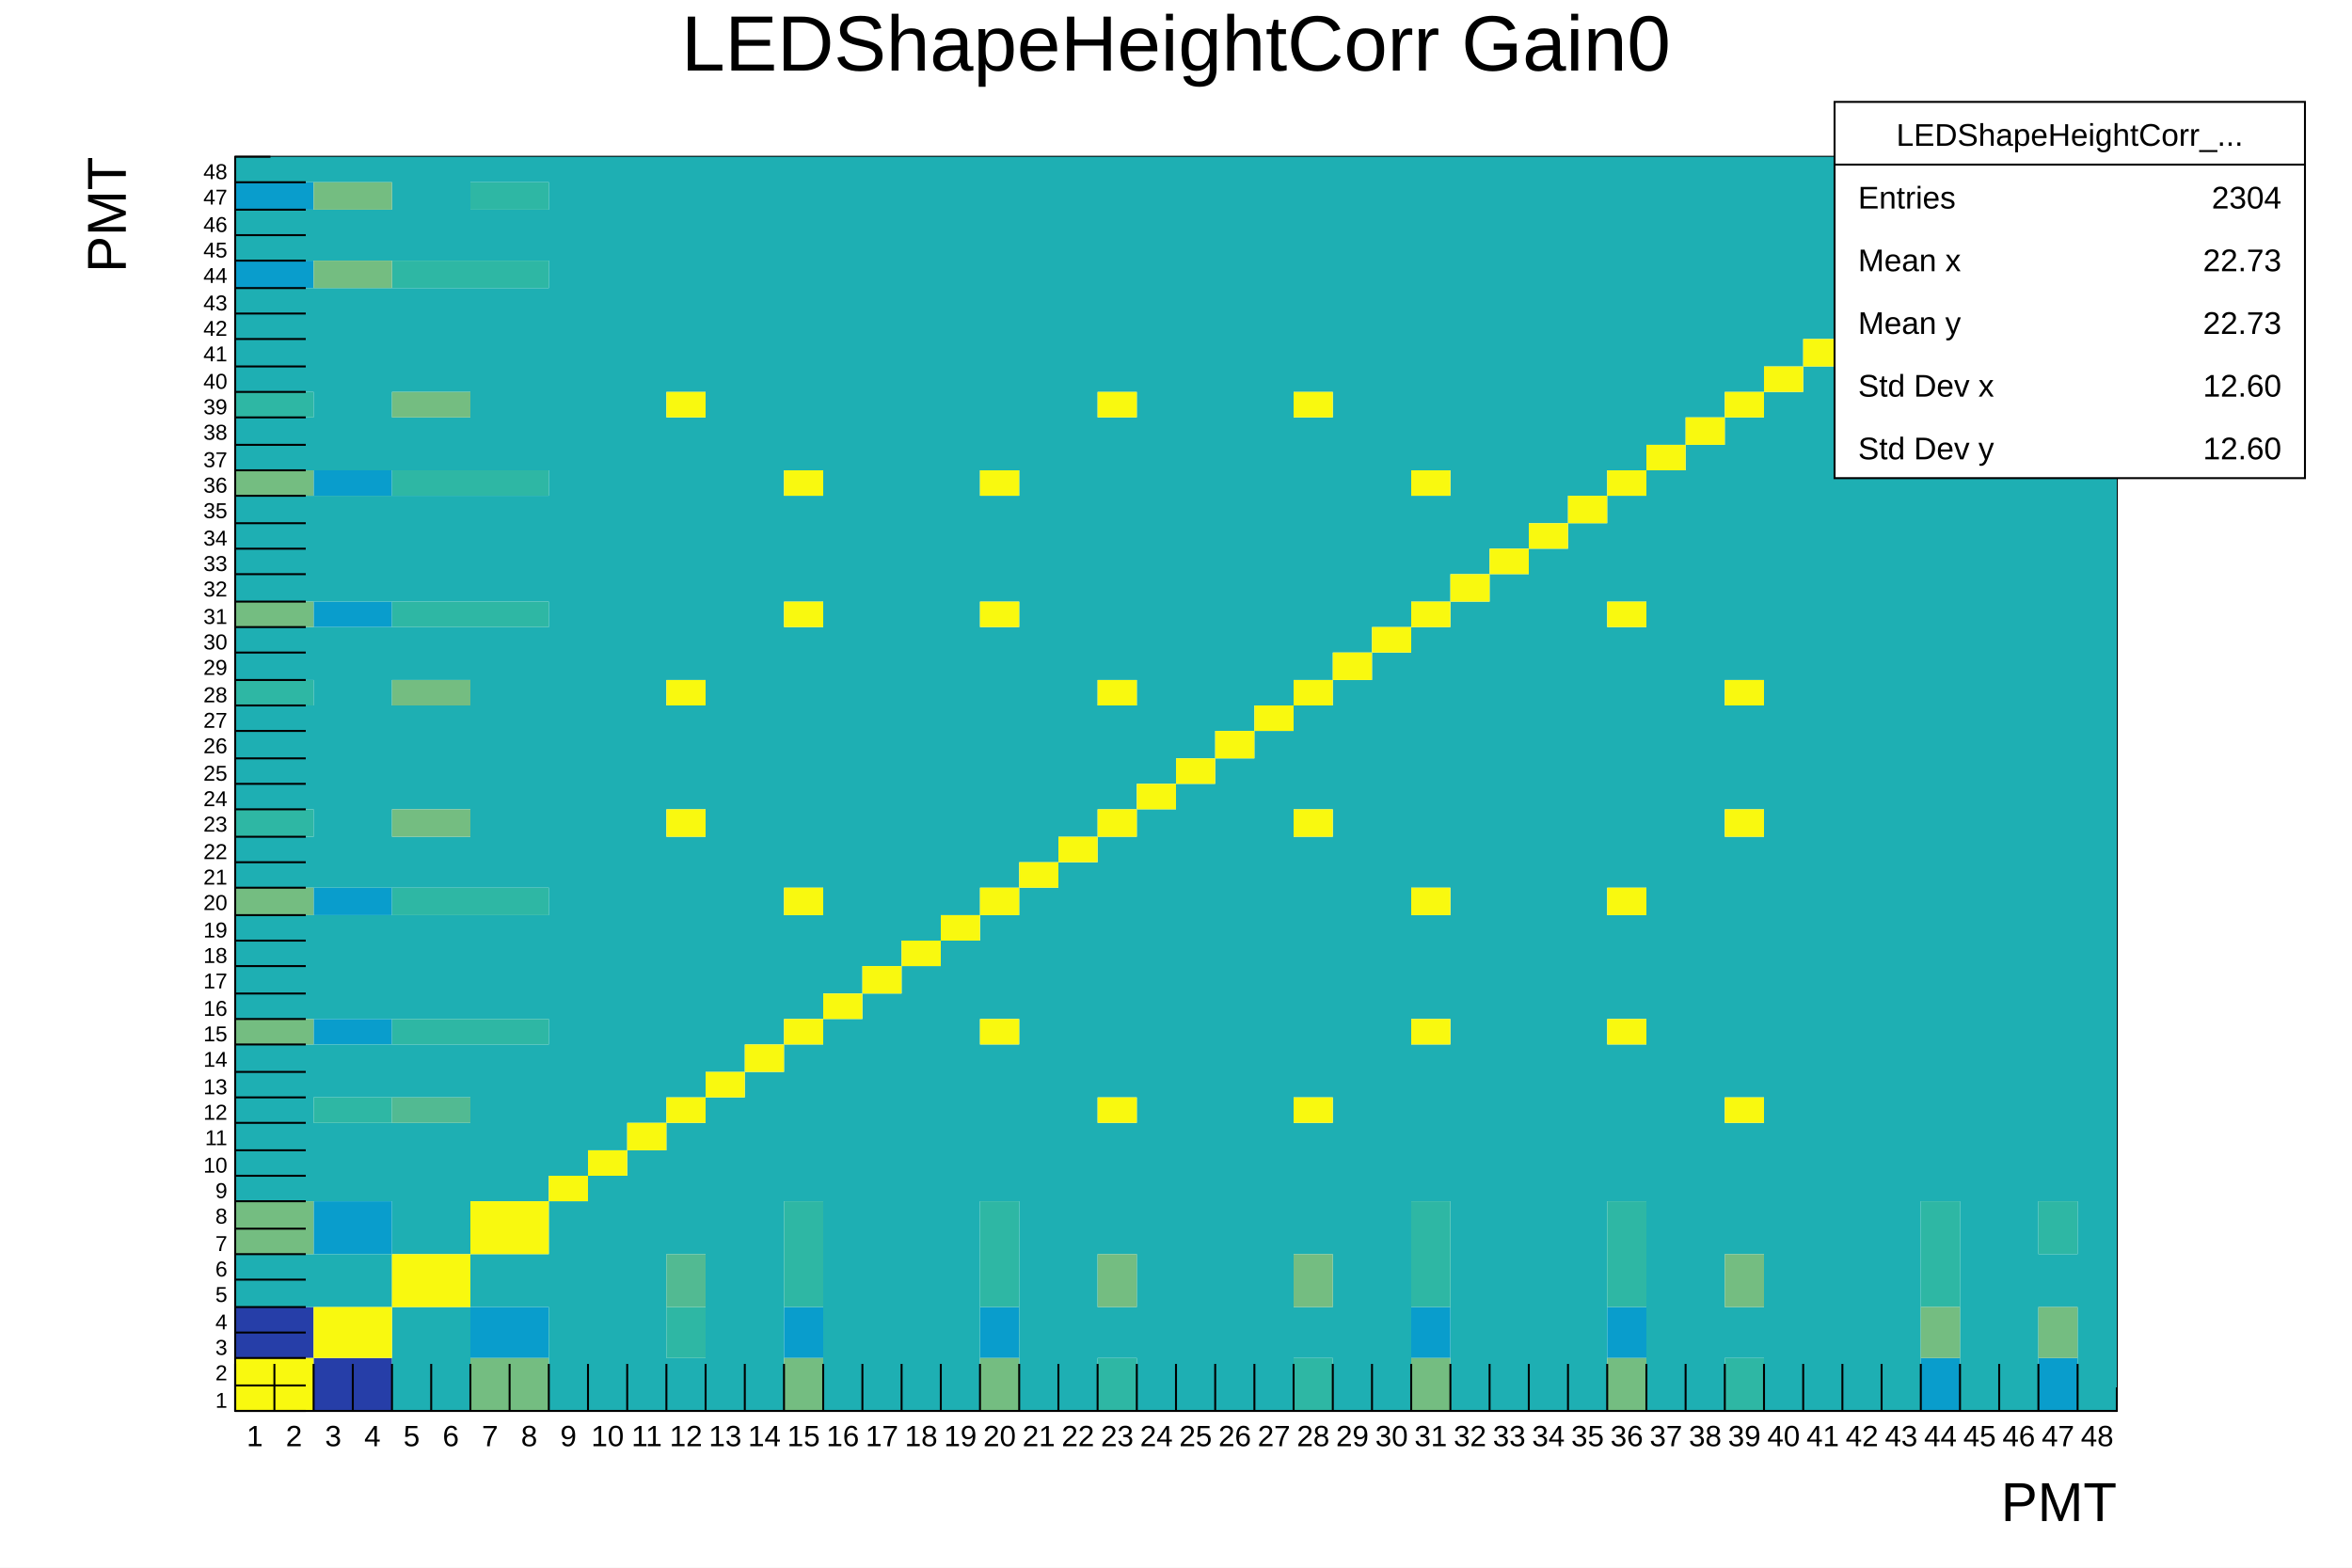
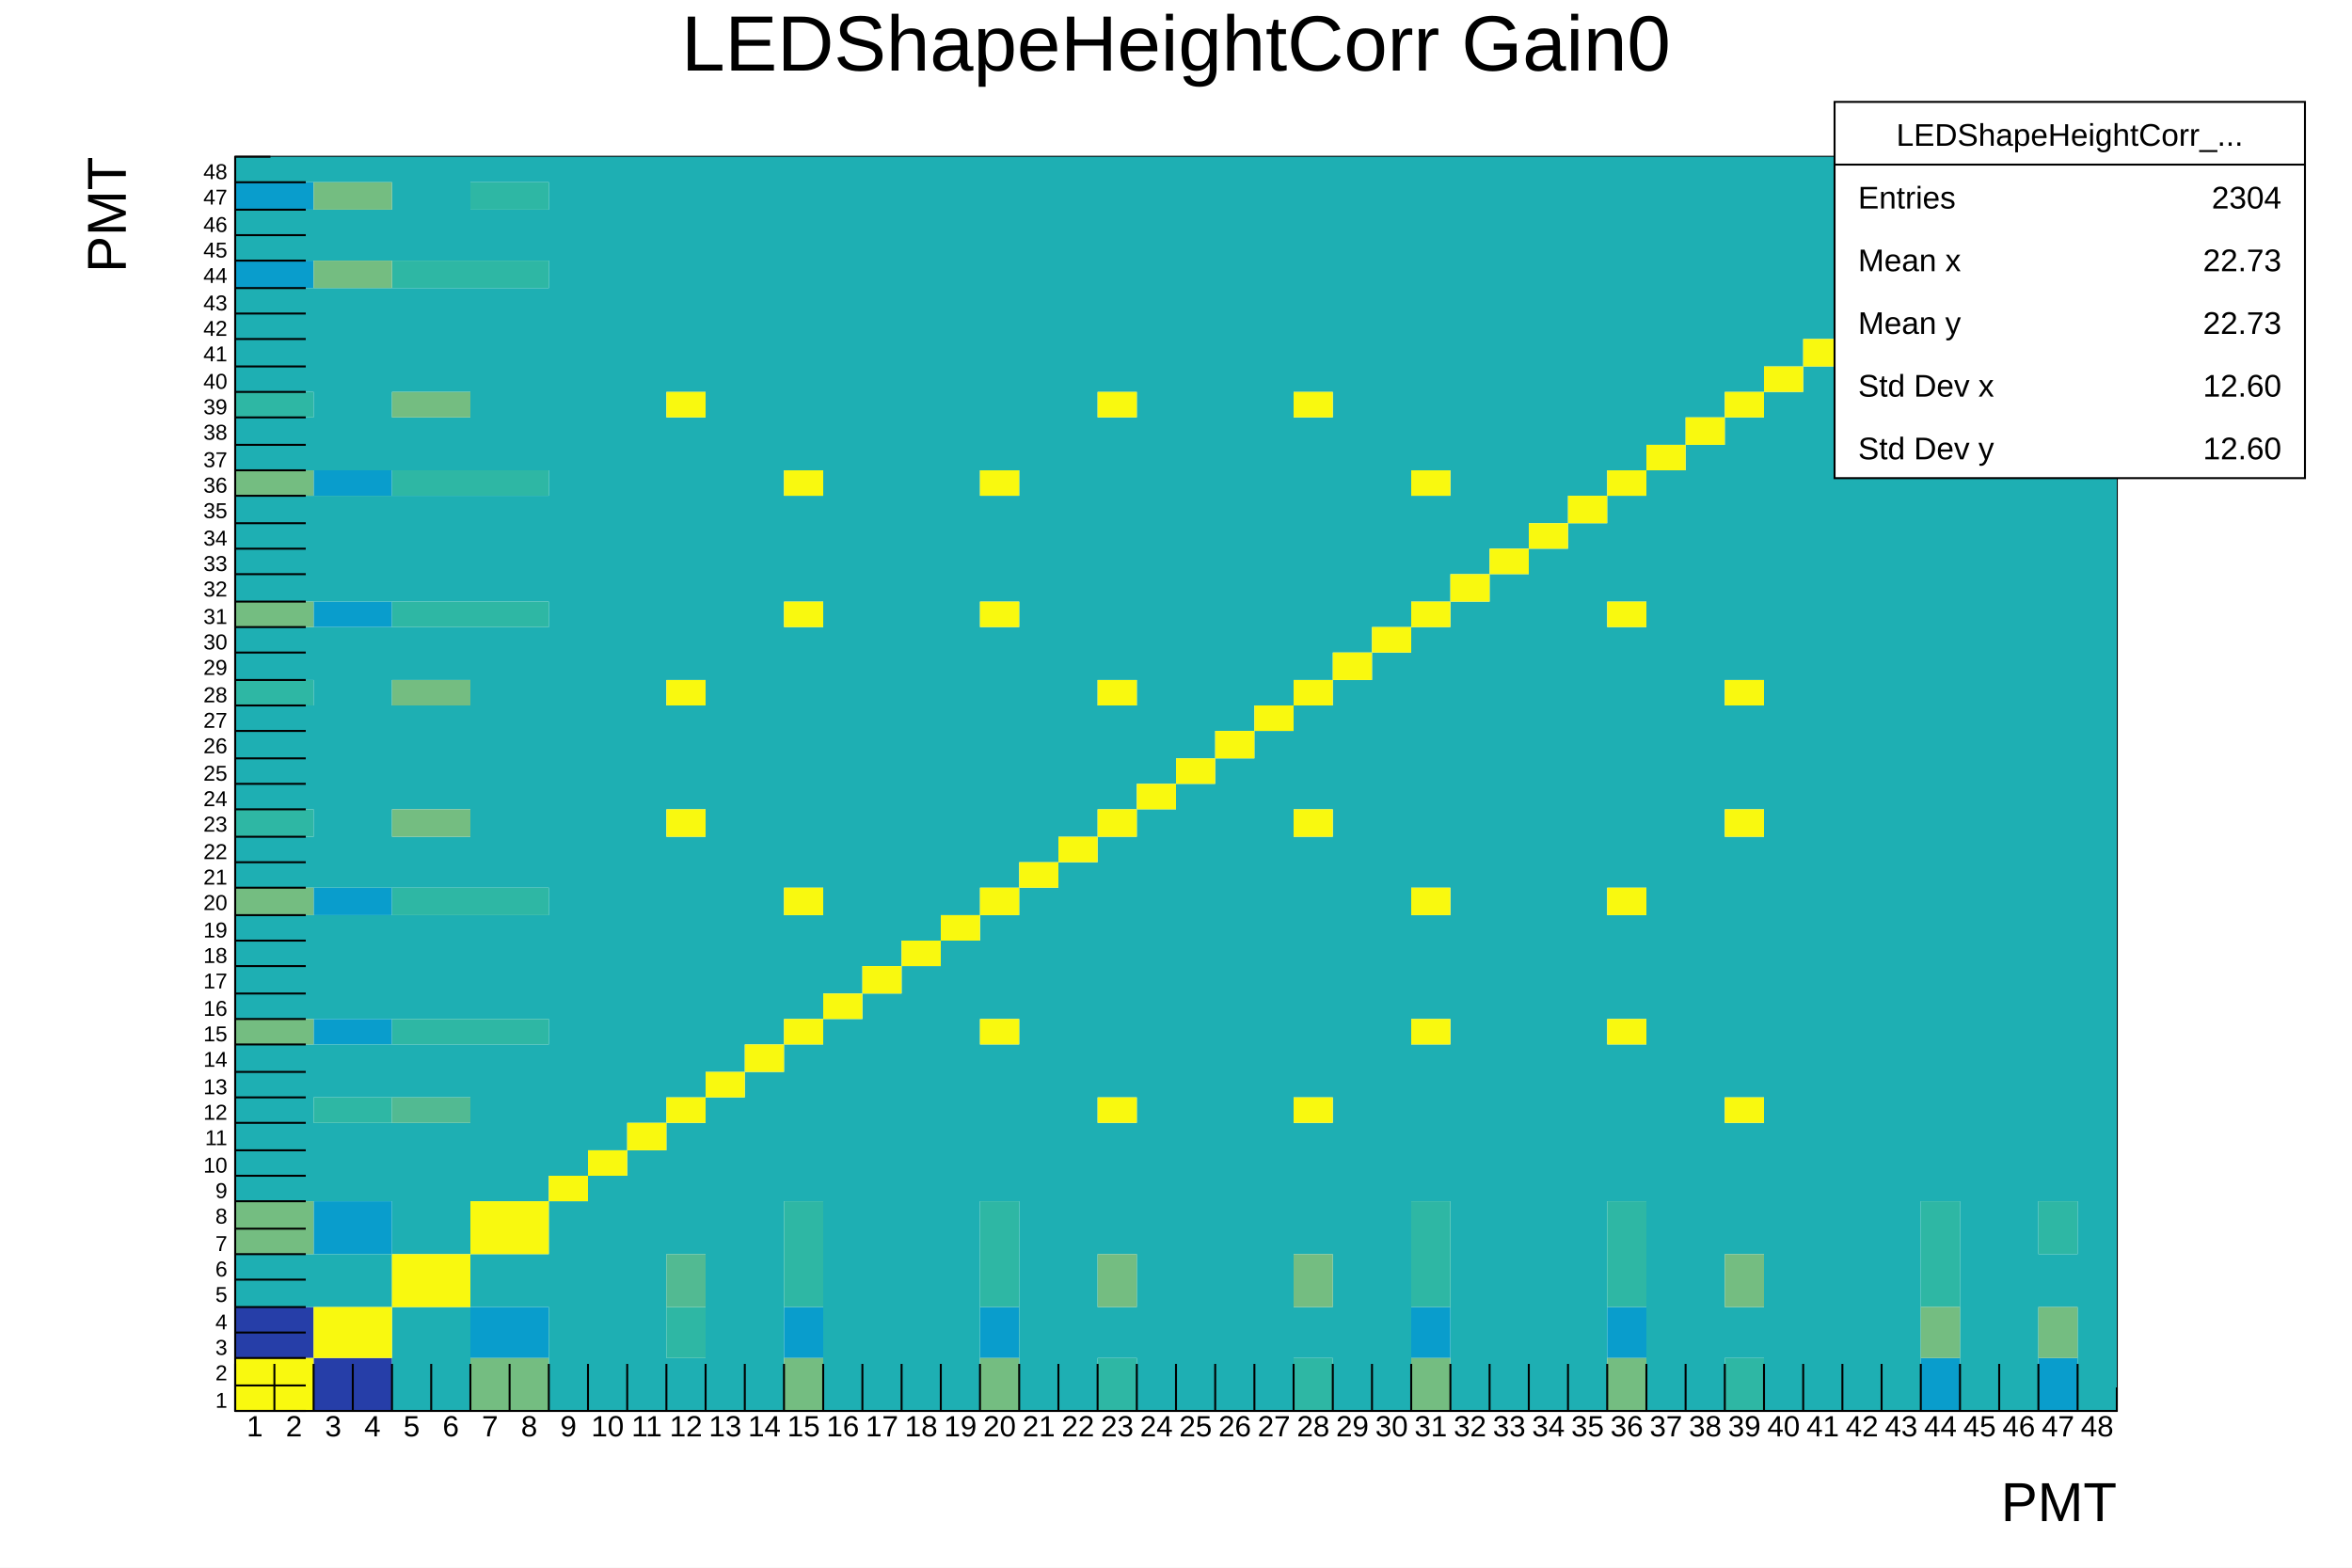
<svg xmlns="http://www.w3.org/2000/svg" viewBox="0 0 1200 800" preserveAspectRatio="none" width="1200" height="800">
  <path d="M0,0H1200V800H0Z" style="fill: white;" />
  <g>
    <g transform="translate(120,80)">
      <path d="M0,0H960V640H0Z" style="fill: white; stroke: black; stroke-width: 1;" />
      <svg x="0" y="0" overflow="hidden" width="960" height="640" viewBox="0 0 960 640">
        <g>
          <path fill="#263ea8" d="M0,587h20v26h-20zm20,0h20v26h-20zm20,26h20v27h-20zm20,0h20v27h-20z" />
          <path fill="#099dcc" d="M0,13h20v14h-20zM0,53h20v14h-20zM20,13h20v14h-20zm0,40h20v14h-20zM40,160h20v13h-20zm0,67h20v13h-20zm0,146h20v14h-20zm0,67h20v13h-20zm0,93h20v27h-20zM60,160h20v13h-20zm0,67h20v13h-20zm0,146h20v14h-20zm0,67h20v13h-20zm0,93h20v27h-20zm60,54h20v26h-20zm20,0h20v26h-20zm140,0h20v26h-20zm100,0h20v26h-20zm220,0h20v26h-20zm100,0h20v26h-20zm160,26h20v27h-20zm60,0h20v27h-20z" />
          <path fill="#1eafb3" d="M0,0h20v13h-20zM0,27h20v26h-20zM0,67h20v53h-20zm0,66h20v27h-20zm0,40h20v54h-20zm0,67h20v27h-20zm0,40h20v53h-20zm0,67h20v26h-20zm0,40h20v53h-20zm0,66h20v80h-20zM0,560h20v27h-20zM20,0h20v13h-20zm0,27h20v26h-20zm0,40h20v53h-20zm0,66h20v27h-20zm0,40h20v54h-20zm0,67h20v27h-20zm0,40h20v53h-20zm0,67h20v26h-20zm0,40h20v53h-20zm0,66h20v80h-20zm0,107h20v27h-20zM40,0h20v13h-20zm0,27h20v26h-20zm0,40h20v93h-20zm0,106h20v54h-20zm0,67h20v133h-20zm0,147h20v53h-20zm0,66h20v27h-20zm0,40h20v40h-20zm0,67h20v27h-20zM60,0h20v13h-20zm0,27h20v26h-20zm0,40h20v93h-20zm0,106h20v54h-20zm0,67h20v133h-20zm0,147h20v53h-20zm0,66h20v27h-20zm0,40h20v40h-20zm0,67h20v27h-20zM80,0h20v53h-20zm0,67h20v53h-20zm0,66h20v27h-20zm0,40h20v54h-20zm0,67h20v27h-20zm0,40h20v53h-20zm0,67h20v26h-20zm0,40h20v53h-20zm0,66h20v27h-20zm0,40h20v67h-20zm0,94h20v53h-20zM100,0h20v53h-20zm0,67h20v53h-20zm0,66h20v27h-20zm0,40h20v54h-20zm0,67h20v27h-20zm0,40h20v53h-20zm0,67h20v26h-20zm0,40h20v53h-20zm0,66h20v27h-20zm0,40h20v67h-20zm0,94h20v53h-20zM120,0h20v13h-20zm0,27h20v26h-20zm0,40h20v93h-20zm0,106h20v54h-20zm0,67h20v133h-20zm0,147h20v53h-20zm0,66h20v80h-20zm0,107h20v27h-20zM140,0h20v13h-20zm0,27h20v26h-20zm0,40h20v93h-20zm0,106h20v54h-20zm0,67h20v133h-20zm0,147h20v53h-20zm0,66h20v80h-20zm0,107h20v27h-20zM160,0h20v520h-20zm0,533h20v107h-20zM180,0h20v507h-20zm0,520h20v120h-20zM200,0h20v493h-20zm0,507h20v133h-20zM220,0h20v120h-20zm0,133h20v134h-20zm0,147h20v53h-20zm0,67h20v133h-20zm0,146h20v67h-20zm0,120h20v27h-20zM240,0h20v467h-20zm0,480h20v160h-20zM260,0h20v453h-20zm0,467h20v173h-20zM280,0h20v160h-20zm0,173h20v54h-20zm0,67h20v133h-20zm0,147h20v53h-20zm0,66h20v80h-20zM300,0h20v427h-20zm0,440h20v200h-20zM320,0h20v413h-20zm0,427h20v213h-20zM340,0h20v400h-20zm0,413h20v227h-20zM360,0h20v387h-20zm0,400h20v240h-20zM380,0h20v160h-20zm0,173h20v54h-20zm0,67h20v133h-20zm0,147h20v53h-20zm0,66h20v80h-20zM400,0h20v360h-20zm0,373h20v267h-20zM420,0h20v347h-20zm0,360h20v280h-20zM440,0h20v120h-20zm0,133h20v134h-20zm0,147h20v53h-20zm0,67h20v133h-20zm0,146h20v67h-20zm0,94h20v26h-20zM460,0h20v320h-20zm0,333h20v307h-20zM480,0h20v307h-20zm0,320h20v320h-20zM500,0h20v293h-20zm0,307h20v333h-20zM520,0h20v280h-20zm0,293h20v347h-20zM540,0h20v120h-20zm0,133h20v134h-20zm0,147h20v53h-20zm0,67h20v133h-20zm0,146h20v67h-20zm0,94h20v26h-20zM560,0h20v253h-20zm0,267h20v373h-20zM580,0h20v240h-20zm0,253h20v387h-20zM600,0h20v160h-20zm0,173h20v54h-20zm0,67h20v133h-20zm0,147h20v53h-20zm0,66h20v80h-20zM620,0h20v213h-20zm0,227h20v413h-20zM640,0h20v200h-20zm0,213h20v427h-20zM660,0h20v187h-20zm0,200h20v440h-20zM680,0h20v173h-20zm0,187h20v453h-20zM700,0h20v160h-20zm0,173h20v54h-20zm0,67h20v133h-20zm0,147h20v53h-20zm0,66h20v80h-20zM720,0h20v147h-20zm0,160h20v480h-20zM740,0h20v133h-20zm0,147h20v493h-20zM760,0h20v120h-20zm0,133h20v134h-20zm0,147h20v53h-20zm0,67h20v133h-20zm0,146h20v67h-20zm0,94h20v26h-20zM780,0h20v107h-20zm0,120h20v520h-20zM800,0h20v93h-20zm0,107h20v533h-20zM820,0h20v80h-20zm0,93h20v547h-20zM840,0h20v67h-20zm0,80h20v560h-20zM860,0h20v53h-20zm0,67h20v466h-20zM880,0h20v40h-20zm0,53h20v587h-20zM900,0h20v27h-20zm0,40h20v600h-20zM920,0h20v13h-20zm0,27h20v506h-20zm0,533h20v27h-20zM940,13h20v627h-20z" />
          <path fill="#2eb7a4" d="M0,120h20v13h-20zM0,267h20v13h-20zm0,66h20v14h-20zM20,120h20v13h-20zm0,147h20v13h-20zm0,66h20v14h-20zM40,480h20v13h-20zm20,0h20v13h-20zM80,53h20v14h-20zm0,107h20v13h-20zm0,67h20v13h-20zm0,146h20v14h-20zm0,67h20v13h-20zM100,53h20v14h-20zm0,107h20v13h-20zm0,67h20v13h-20zm0,146h20v14h-20zm0,67h20v13h-20zM120,13h20v14h-20zm0,40h20v14h-20zm0,107h20v13h-20zm0,67h20v13h-20zm0,146h20v14h-20zm0,67h20v13h-20zM140,13h20v14h-20zm0,40h20v14h-20zm0,107h20v13h-20zm0,67h20v13h-20zm0,146h20v14h-20zm0,67h20v13h-20zm80,147h20v26h-20zm60,-54h20v54h-20zm100,0h20v54h-20zm60,80h20v27h-20zm100,0h20v27h-20zm60,-80h20v54h-20zm100,0h20v54h-20zm60,80h20v27h-20zM860,533h20v54h-20zm60,0h20v27h-20z" />
          <path fill="#52ba92" d="M80,480h20v13h-20zm20,0h20v13h-20zm120,80h20v27h-20z" />
          <path fill="#74bd81" d="M0,160h20v13h-20zm0,67h20v13h-20zM0,373h20v14h-20zm0,67h20v13h-20zm0,93h20v27h-20zM20,160h20v13h-20zm0,67h20v13h-20zm0,146h20v14h-20zm0,67h20v13h-20zm0,93h20v27h-20zM40,13h20v14h-20zm0,40h20v14h-20zM60,13h20v14h-20zm0,40h20v14h-20zm20,67h20v13h-20zm0,147h20v13h-20zm0,66h20v14h-20zM100,120h20v13h-20zm0,147h20v13h-20zm0,66h20v14h-20zm20,280h20v27h-20zm20,0h20v27h-20zm140,0h20v27h-20zm100,0h20v27h-20zm60,-53h20v27h-20zm100,0h20v27h-20zm60,53h20v27h-20zm100,0h20v27h-20zm60,-53h20v27h-20zm100,27h20v26h-20zm60,0h20v26h-20z" />
          <path fill="#f9f90f" d="M0,613h20v27h-20zm20,0h20v27h-20zM40,587h20v26h-20zm20,0h20v26h-20zM80,560h20v27h-20zm20,0h20v27h-20zm20,-27h20v27h-20zm20,0h20v27h-20zm20,-13h20v13h-20zm20,-13h20v13h-20zm20,-14h20v14h-20zM220,120h20v13h-20zm0,147h20v13h-20zm0,66h20v14h-20zm0,147h20v13h-20zm20,-13h20v13h-20zm20,-14h20v14h-20zM280,160h20v13h-20zm0,67h20v13h-20zm0,146h20v14h-20zm0,67h20v13h-20zm20,-13h20v13h-20zm20,-14h20v14h-20zm20,-13h20v13h-20zm20,-13h20v13h-20zM380,160h20v13h-20zm0,67h20v13h-20zm0,146h20v14h-20zm0,67h20v13h-20zm20,-80h20v13h-20zm20,-13h20v13h-20zM440,120h20v13h-20zm0,147h20v13h-20zm0,66h20v14h-20zm0,147h20v13h-20zM460,320h20v13h-20zm20,-13h20v13h-20zm20,-14h20v14h-20zm20,-13h20v13h-20zM540,120h20v13h-20zm0,147h20v13h-20zm0,66h20v14h-20zm0,147h20v13h-20zM560,253h20v14h-20zm20,-13h20v13h-20zm20,-80h20v13h-20zm0,67h20v13h-20zm0,146h20v14h-20zm0,67h20v13h-20zM620,213h20v14h-20zm20,-13h20v13h-20zm20,-13h20v13h-20zm20,-14h20v14h-20zm20,-13h20v13h-20zm0,67h20v13h-20zm0,146h20v14h-20zm0,67h20v13h-20zM720,147h20v13h-20zm20,-14h20v14h-20zm20,-13h20v13h-20zm0,147h20v13h-20zm0,66h20v14h-20zm0,147h20v13h-20zM780,107h20v13h-20zM800,93h20v14h-20zM820,80h20v13h-20zM840,67h20v13h-20zM860,53h20v14h-20zM880,40h20v13h-20zM900,27h20v13h-20zM920,13h20v14h-20zM940,0h20v13h-20z" />
        </g>
      </svg>
      <g>
        <g transform="translate(0,640)">
          <path d="M0,0h960M0,-24V0M20,-24V0M40,-24V0M60,-24V0M80,-24V0M100,-24V0M120,-24V0M140,-24V0M160,-24V0M180,-24V0M200,-24V0M220,-24V0M240,-24V0M260,-24V0M280,-24V0M300,-24V0M320,-24V0M340,-24V0M360,-24V0M380,-24V0M400,-24V0M420,-24V0M440,-24V0M460,-24V0M480,-24V0M500,-24V0M520,-24V0M540,-24V0M560,-24V0M580,-24V0M600,-24V0M620,-24V0M640,-24V0M660,-24V0M680,-24V0M700,-24V0M720,-24V0M740,-24V0M760,-24V0M780,-24V0M800,-24V0M820,-24V0M840,-24V0M860,-24V0M880,-24V0M900,-24V0M920,-24V0M940,-24V0M960,-12V0" style="stroke: black; stroke-width: 1;" />
          <g font-family="Arial" font-size="15" space="preserve" fill="black" text-anchor="middle">
-             <text dy=".8em" transform="translate(10,6)">
+             <text dy=".8em" transform="translate(10,1)">
       1
      </text>
-             <text dy=".8em" transform="translate(30,6)">
+             <text dy=".8em" transform="translate(30,1)">
       2
      </text>
-             <text dy=".8em" transform="translate(50,6)">
+             <text dy=".8em" transform="translate(50,1)">
       3
      </text>
-             <text dy=".8em" transform="translate(70,6)">
+             <text dy=".8em" transform="translate(70,1)">
       4
      </text>
-             <text dy=".8em" transform="translate(90,6)">
+             <text dy=".8em" transform="translate(90,1)">
       5
      </text>
-             <text dy=".8em" transform="translate(110,6)">
+             <text dy=".8em" transform="translate(110,1)">
       6
      </text>
-             <text dy=".8em" transform="translate(130,6)">
+             <text dy=".8em" transform="translate(130,1)">
       7
      </text>
-             <text dy=".8em" transform="translate(150,6)">
+             <text dy=".8em" transform="translate(150,1)">
       8
      </text>
-             <text dy=".8em" transform="translate(170,6)">
+             <text dy=".8em" transform="translate(170,1)">
       9
      </text>
-             <text dy=".8em" transform="translate(190,6)">
+             <text dy=".8em" transform="translate(190,1)">
       10
      </text>
-             <text dy=".8em" transform="translate(210,6)">
+             <text dy=".8em" transform="translate(210,1)">
       11
      </text>
-             <text dy=".8em" transform="translate(230,6)">
+             <text dy=".8em" transform="translate(230,1)">
       12
      </text>
-             <text dy=".8em" transform="translate(250,6)">
+             <text dy=".8em" transform="translate(250,1)">
       13
      </text>
-             <text dy=".8em" transform="translate(270,6)">
+             <text dy=".8em" transform="translate(270,1)">
       14
      </text>
-             <text dy=".8em" transform="translate(290,6)">
+             <text dy=".8em" transform="translate(290,1)">
       15
      </text>
-             <text dy=".8em" transform="translate(310,6)">
+             <text dy=".8em" transform="translate(310,1)">
       16
      </text>
-             <text dy=".8em" transform="translate(330,6)">
+             <text dy=".8em" transform="translate(330,1)">
       17
      </text>
-             <text dy=".8em" transform="translate(350,6)">
+             <text dy=".8em" transform="translate(350,1)">
       18
      </text>
-             <text dy=".8em" transform="translate(370,6)">
+             <text dy=".8em" transform="translate(370,1)">
       19
      </text>
-             <text dy=".8em" transform="translate(390,6)">
+             <text dy=".8em" transform="translate(390,1)">
       20
      </text>
-             <text dy=".8em" transform="translate(410,6)">
+             <text dy=".8em" transform="translate(410,1)">
       21
      </text>
-             <text dy=".8em" transform="translate(430,6)">
+             <text dy=".8em" transform="translate(430,1)">
       22
      </text>
-             <text dy=".8em" transform="translate(450,6)">
+             <text dy=".8em" transform="translate(450,1)">
       23
      </text>
-             <text dy=".8em" transform="translate(470,6)">
+             <text dy=".8em" transform="translate(470,1)">
       24
      </text>
-             <text dy=".8em" transform="translate(490,6)">
+             <text dy=".8em" transform="translate(490,1)">
       25
      </text>
-             <text dy=".8em" transform="translate(510,6)">
+             <text dy=".8em" transform="translate(510,1)">
       26
      </text>
-             <text dy=".8em" transform="translate(530,6)">
+             <text dy=".8em" transform="translate(530,1)">
       27
      </text>
-             <text dy=".8em" transform="translate(550,6)">
+             <text dy=".8em" transform="translate(550,1)">
       28
      </text>
-             <text dy=".8em" transform="translate(570,6)">
+             <text dy=".8em" transform="translate(570,1)">
       29
      </text>
-             <text dy=".8em" transform="translate(590,6)">
+             <text dy=".8em" transform="translate(590,1)">
       30
      </text>
-             <text dy=".8em" transform="translate(610,6)">
+             <text dy=".8em" transform="translate(610,1)">
       31
      </text>
-             <text dy=".8em" transform="translate(630,6)">
+             <text dy=".8em" transform="translate(630,1)">
       32
      </text>
-             <text dy=".8em" transform="translate(650,6)">
+             <text dy=".8em" transform="translate(650,1)">
       33
      </text>
-             <text dy=".8em" transform="translate(670,6)">
+             <text dy=".8em" transform="translate(670,1)">
       34
      </text>
-             <text dy=".8em" transform="translate(690,6)">
+             <text dy=".8em" transform="translate(690,1)">
       35
      </text>
-             <text dy=".8em" transform="translate(710,6)">
+             <text dy=".8em" transform="translate(710,1)">
       36
      </text>
-             <text dy=".8em" transform="translate(730,6)">
+             <text dy=".8em" transform="translate(730,1)">
       37
      </text>
-             <text dy=".8em" transform="translate(750,6)">
+             <text dy=".8em" transform="translate(750,1)">
       38
      </text>
-             <text dy=".8em" transform="translate(770,6)">
+             <text dy=".8em" transform="translate(770,1)">
       39
      </text>
-             <text dy=".8em" transform="translate(790,6)">
+             <text dy=".8em" transform="translate(790,1)">
       40
      </text>
-             <text dy=".8em" transform="translate(810,6)">
+             <text dy=".8em" transform="translate(810,1)">
       41
      </text>
-             <text dy=".8em" transform="translate(830,6)">
+             <text dy=".8em" transform="translate(830,1)">
       42
      </text>
-             <text dy=".8em" transform="translate(850,6)">
+             <text dy=".8em" transform="translate(850,1)">
       43
      </text>
-             <text dy=".8em" transform="translate(870,6)">
+             <text dy=".8em" transform="translate(870,1)">
       44
      </text>
-             <text dy=".8em" transform="translate(890,6)">
+             <text dy=".8em" transform="translate(890,1)">
       45
      </text>
-             <text dy=".8em" transform="translate(910,6)">
+             <text dy=".8em" transform="translate(910,1)">
       46
      </text>
-             <text dy=".8em" transform="translate(930,6)">
+             <text dy=".8em" transform="translate(930,1)">
       47
      </text>
-             <text dy=".8em" transform="translate(950,6)">
+             <text dy=".8em" transform="translate(950,1)">
       48
      </text>
          </g>
          <g font-family="Arial" font-size="28" space="preserve" transform="translate(960,45)">
            <text fill="black" text-anchor="end" dy=".4em">
       PMT
      </text>
          </g>
        </g>
        <g>
          <path d="M0,0v640M36,640H0M36,627H0M36,613H0M36,600H0M36,587H0M36,573H0M36,560H0M36,547H0M36,533H0M36,520H0M36,507H0M36,493H0M36,480H0M36,467H0M36,453H0M36,440H0M36,427H0M36,413H0M36,400H0M36,387H0M36,373H0M36,360H0M36,347H0M36,333H0M36,320H0M36,307H0M36,293H0M36,280H0M36,267H0M36,253H0M36,240H0M36,227H0M36,213H0M36,200H0M36,187H0M36,173H0M36,160H0M36,147H0M36,133H0M36,120H0M36,107H0M36,93H0M36,80H0M36,67H0M36,53H0M36,40H0M36,27H0M36,13H0M18,0H0" style="stroke: black; stroke-width: 1;" />
          <g font-family="Arial" font-size="11" space="preserve" fill="black" text-anchor="end">
            <text dy=".4em" transform="translate(-4,634)">
       1
      </text>
            <text dy=".4em" transform="translate(-4,620)">
       2
      </text>
            <text dy=".4em" transform="translate(-4,607)">
       3
      </text>
            <text dy=".4em" transform="translate(-4,594)">
       4
      </text>
            <text dy=".4em" transform="translate(-4,580)">
       5
      </text>
            <text dy=".4em" transform="translate(-4,567)">
       6
      </text>
            <text dy=".4em" transform="translate(-4,554)">
       7
      </text>
            <text dy=".4em" transform="translate(-4,540)">
       8
      </text>
            <text dy=".4em" transform="translate(-4,527)">
       9
      </text>
            <text dy=".4em" transform="translate(-4,514)">
       10
      </text>
            <text dy=".4em" transform="translate(-4,500)">
       11
      </text>
            <text dy=".4em" transform="translate(-4,487)">
       12
      </text>
            <text dy=".4em" transform="translate(-4,474)">
       13
      </text>
            <text dy=".4em" transform="translate(-4,460)">
       14
      </text>
            <text dy=".4em" transform="translate(-4,447)">
       15
      </text>
            <text dy=".4em" transform="translate(-4,434)">
       16
      </text>
            <text dy=".4em" transform="translate(-4,420)">
       17
      </text>
            <text dy=".4em" transform="translate(-4,407)">
       18
      </text>
            <text dy=".4em" transform="translate(-4,394)">
       19
      </text>
            <text dy=".4em" transform="translate(-4,380)">
       20
      </text>
            <text dy=".4em" transform="translate(-4,367)">
       21
      </text>
            <text dy=".4em" transform="translate(-4,354)">
       22
      </text>
            <text dy=".4em" transform="translate(-4,340)">
       23
      </text>
            <text dy=".4em" transform="translate(-4,327)">
       24
      </text>
            <text dy=".4em" transform="translate(-4,314)">
       25
      </text>
            <text dy=".4em" transform="translate(-4,300)">
       26
      </text>
            <text dy=".4em" transform="translate(-4,287)">
       27
      </text>
            <text dy=".4em" transform="translate(-4,274)">
       28
      </text>
            <text dy=".4em" transform="translate(-4,260)">
       29
      </text>
            <text dy=".4em" transform="translate(-4,247)">
       30
      </text>
            <text dy=".4em" transform="translate(-4,234)">
       31
      </text>
            <text dy=".4em" transform="translate(-4,220)">
       32
      </text>
            <text dy=".4em" transform="translate(-4,207)">
       33
      </text>
            <text dy=".4em" transform="translate(-4,194)">
       34
      </text>
            <text dy=".4em" transform="translate(-4,180)">
       35
      </text>
            <text dy=".4em" transform="translate(-4,167)">
       36
      </text>
            <text dy=".4em" transform="translate(-4,154)">
       37
      </text>
            <text dy=".4em" transform="translate(-4,140)">
       38
      </text>
            <text dy=".4em" transform="translate(-4,127)">
       39
      </text>
            <text dy=".4em" transform="translate(-4,114)">
       40
      </text>
            <text dy=".4em" transform="translate(-4,100)">
       41
      </text>
            <text dy=".4em" transform="translate(-4,87)">
       42
      </text>
            <text dy=".4em" transform="translate(-4,74)">
       43
      </text>
            <text dy=".4em" transform="translate(-4,60)">
       44
      </text>
            <text dy=".4em" transform="translate(-4,47)">
       45
      </text>
            <text dy=".4em" transform="translate(-4,34)">
       46
      </text>
            <text dy=".4em" transform="translate(-4,20)">
       47
      </text>
            <text dy=".4em" transform="translate(-4,7)">
       48
      </text>
          </g>
          <g font-family="Arial" font-size="28" space="preserve" transform="translate(-67)">
            <text fill="black" text-anchor="end" dy=".4em" transform="rotate(270)">
       PMT
      </text>
          </g>
        </g>
      </g>
    </g>
    <g transform="translate(120,4)" font-family="Arial" font-size="40" space="preserve">
      <text fill="black" text-anchor="middle" dy=".8em" transform="translate(480)">
    LEDShapeHeightCorr Gain0
   </text>
    </g>
    <g transform="translate(936,52)" font-family="Arial" font-size="16" space="preserve" fill="black">
      <path d="M0,0H240V192H0Z" style="fill: white; stroke: black; stroke-width: 1;" />
      <text text-anchor="middle" dy=".4em" transform="translate(120,16)">
    LEDShapeHeightCorr_...
   </text>
      <text text-anchor="start" dy=".4em" transform="translate(12,48)">
    Entries
   </text>
      <text text-anchor="end" dy=".4em" transform="translate(228,48)">
    2304
   </text>
      <text text-anchor="start" dy=".4em" transform="translate(12,80)">
    Mean x
   </text>
      <text text-anchor="end" dy=".4em" transform="translate(228,80)">
    22.73
   </text>
      <text text-anchor="start" dy=".4em" transform="translate(12,112)">
    Mean y
   </text>
      <text text-anchor="end" dy=".4em" transform="translate(228,112)">
    22.73
   </text>
      <text text-anchor="start" dy=".4em" transform="translate(12,144)">
    Std Dev x
   </text>
      <text text-anchor="end" dy=".4em" transform="translate(228,144)">
    12.60
   </text>
      <text text-anchor="start" dy=".4em" transform="translate(12,176)">
    Std Dev y
   </text>
      <text text-anchor="end" dy=".4em" transform="translate(228,176)">
    12.60
   </text>
      <path d="M0,32h240" style="stroke: black; stroke-width: 1;" />
    </g>
  </g>
</svg>
